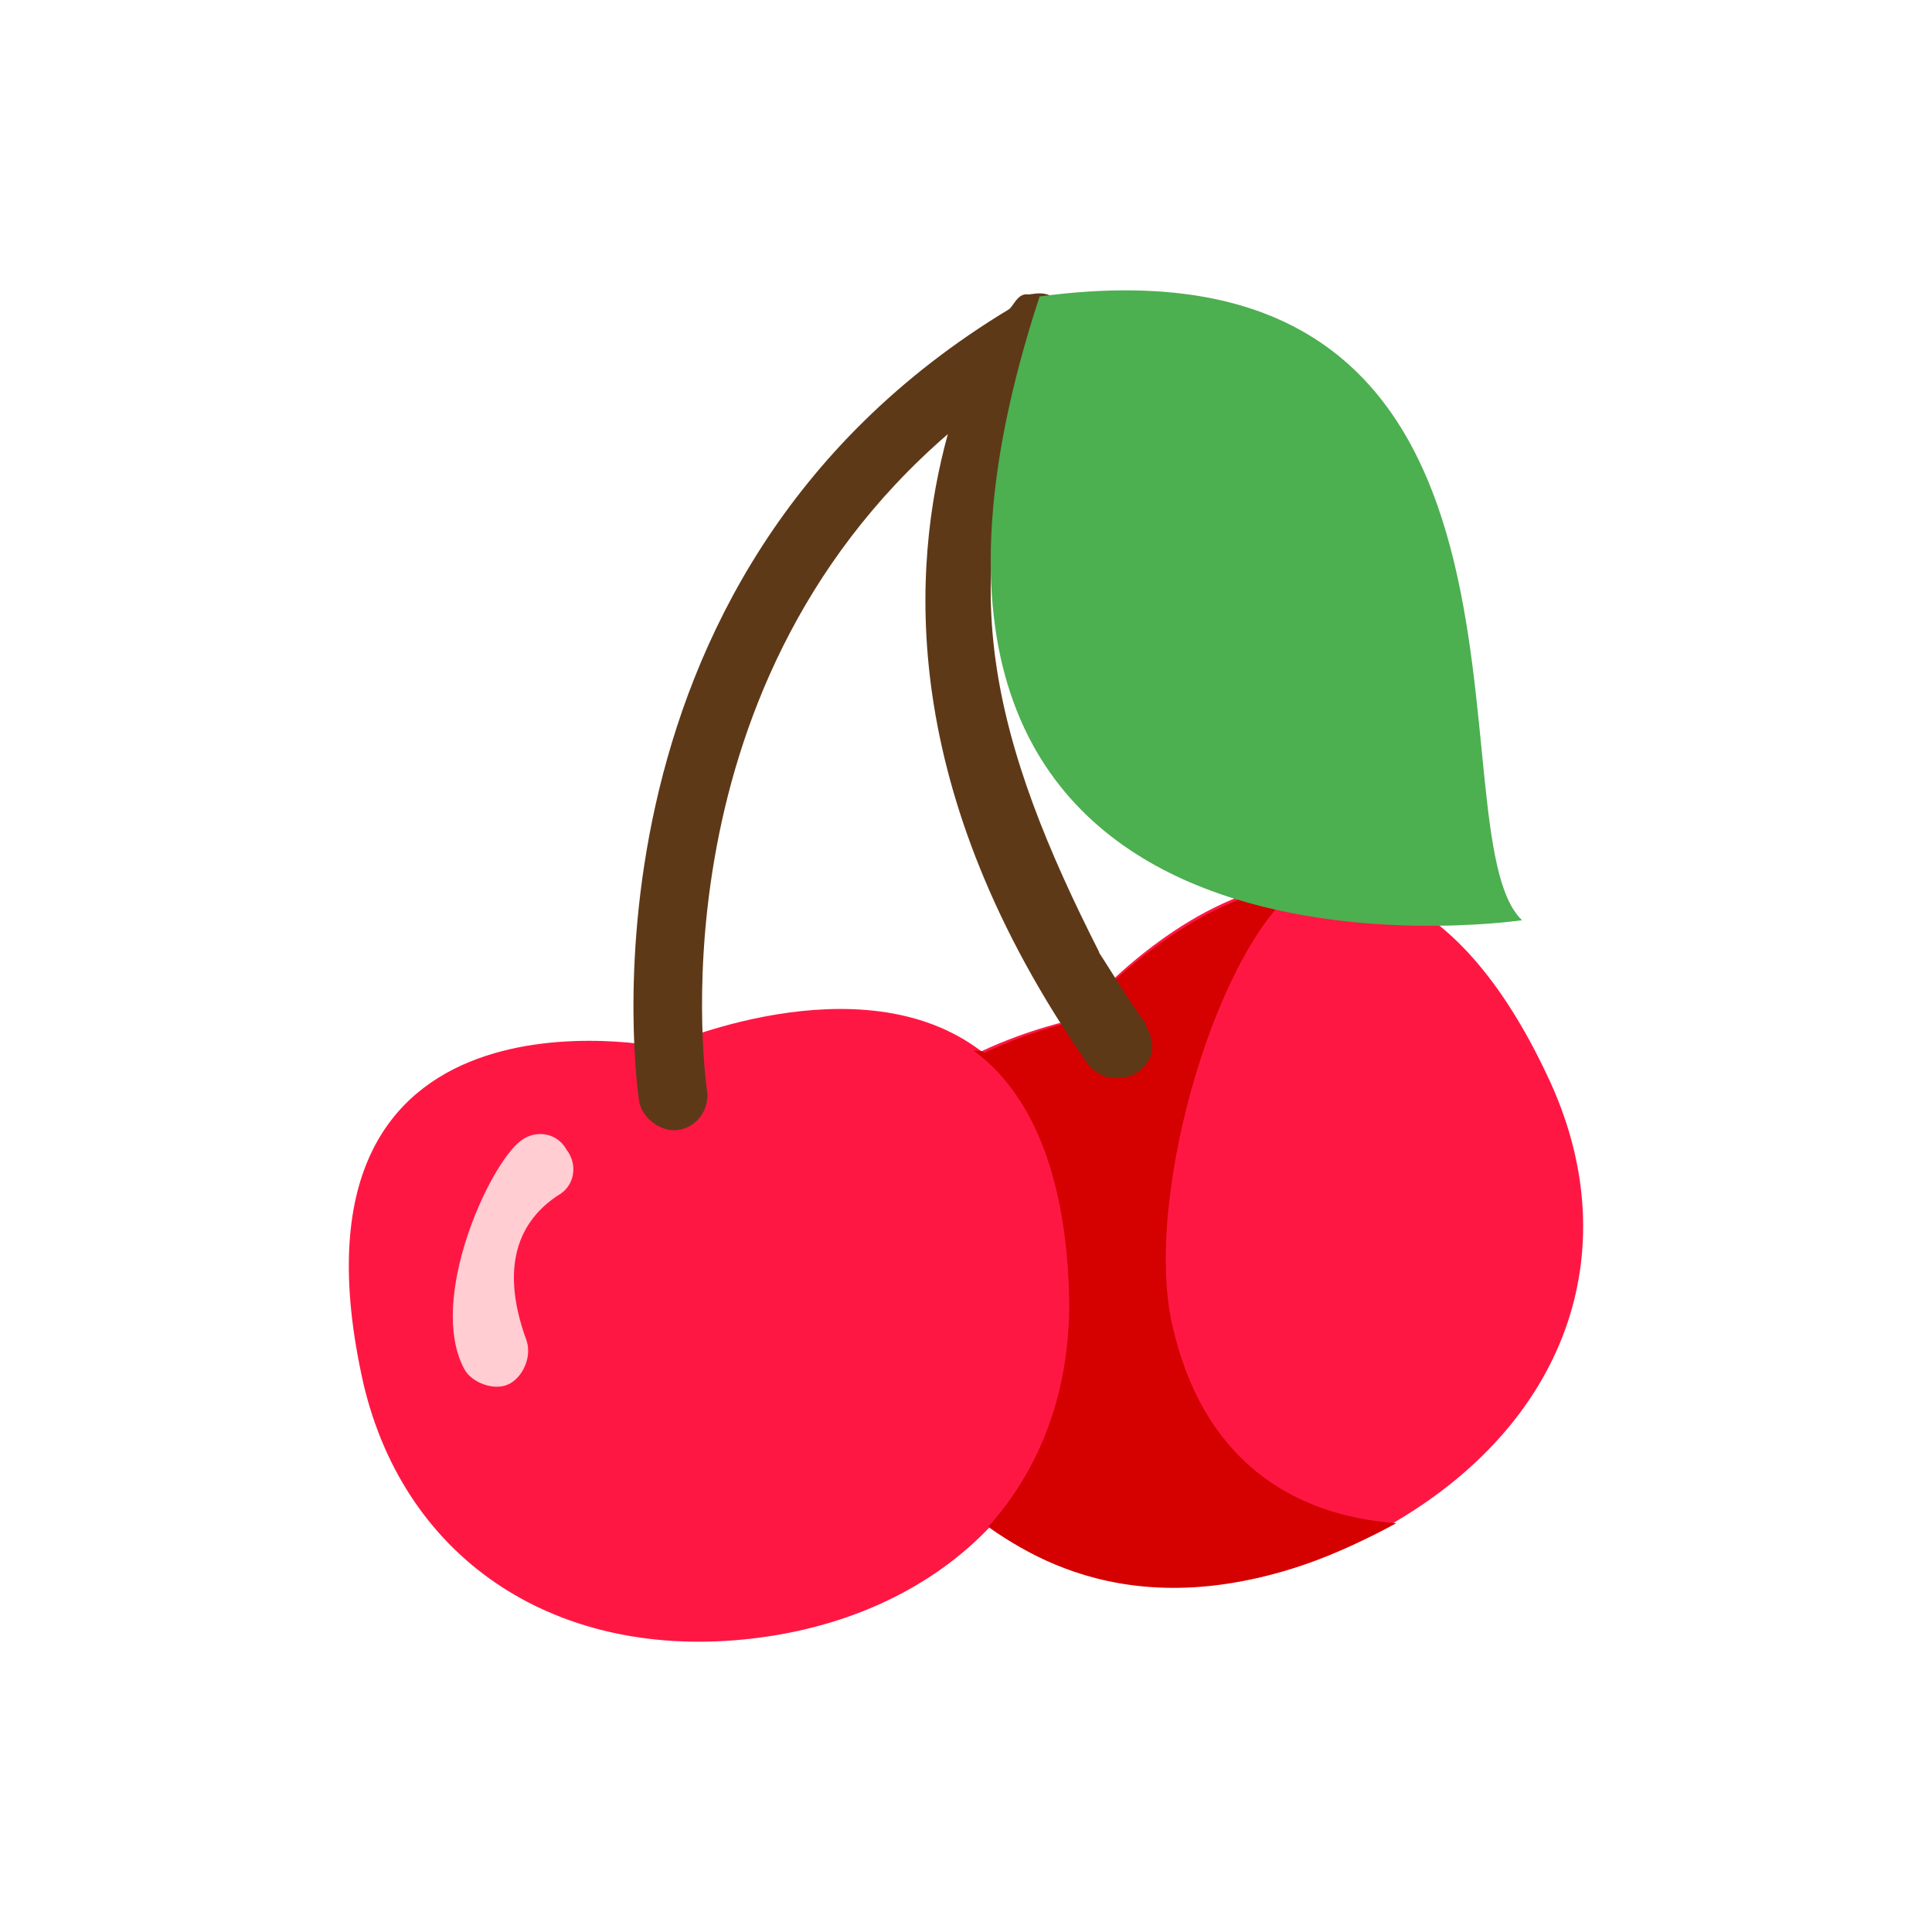
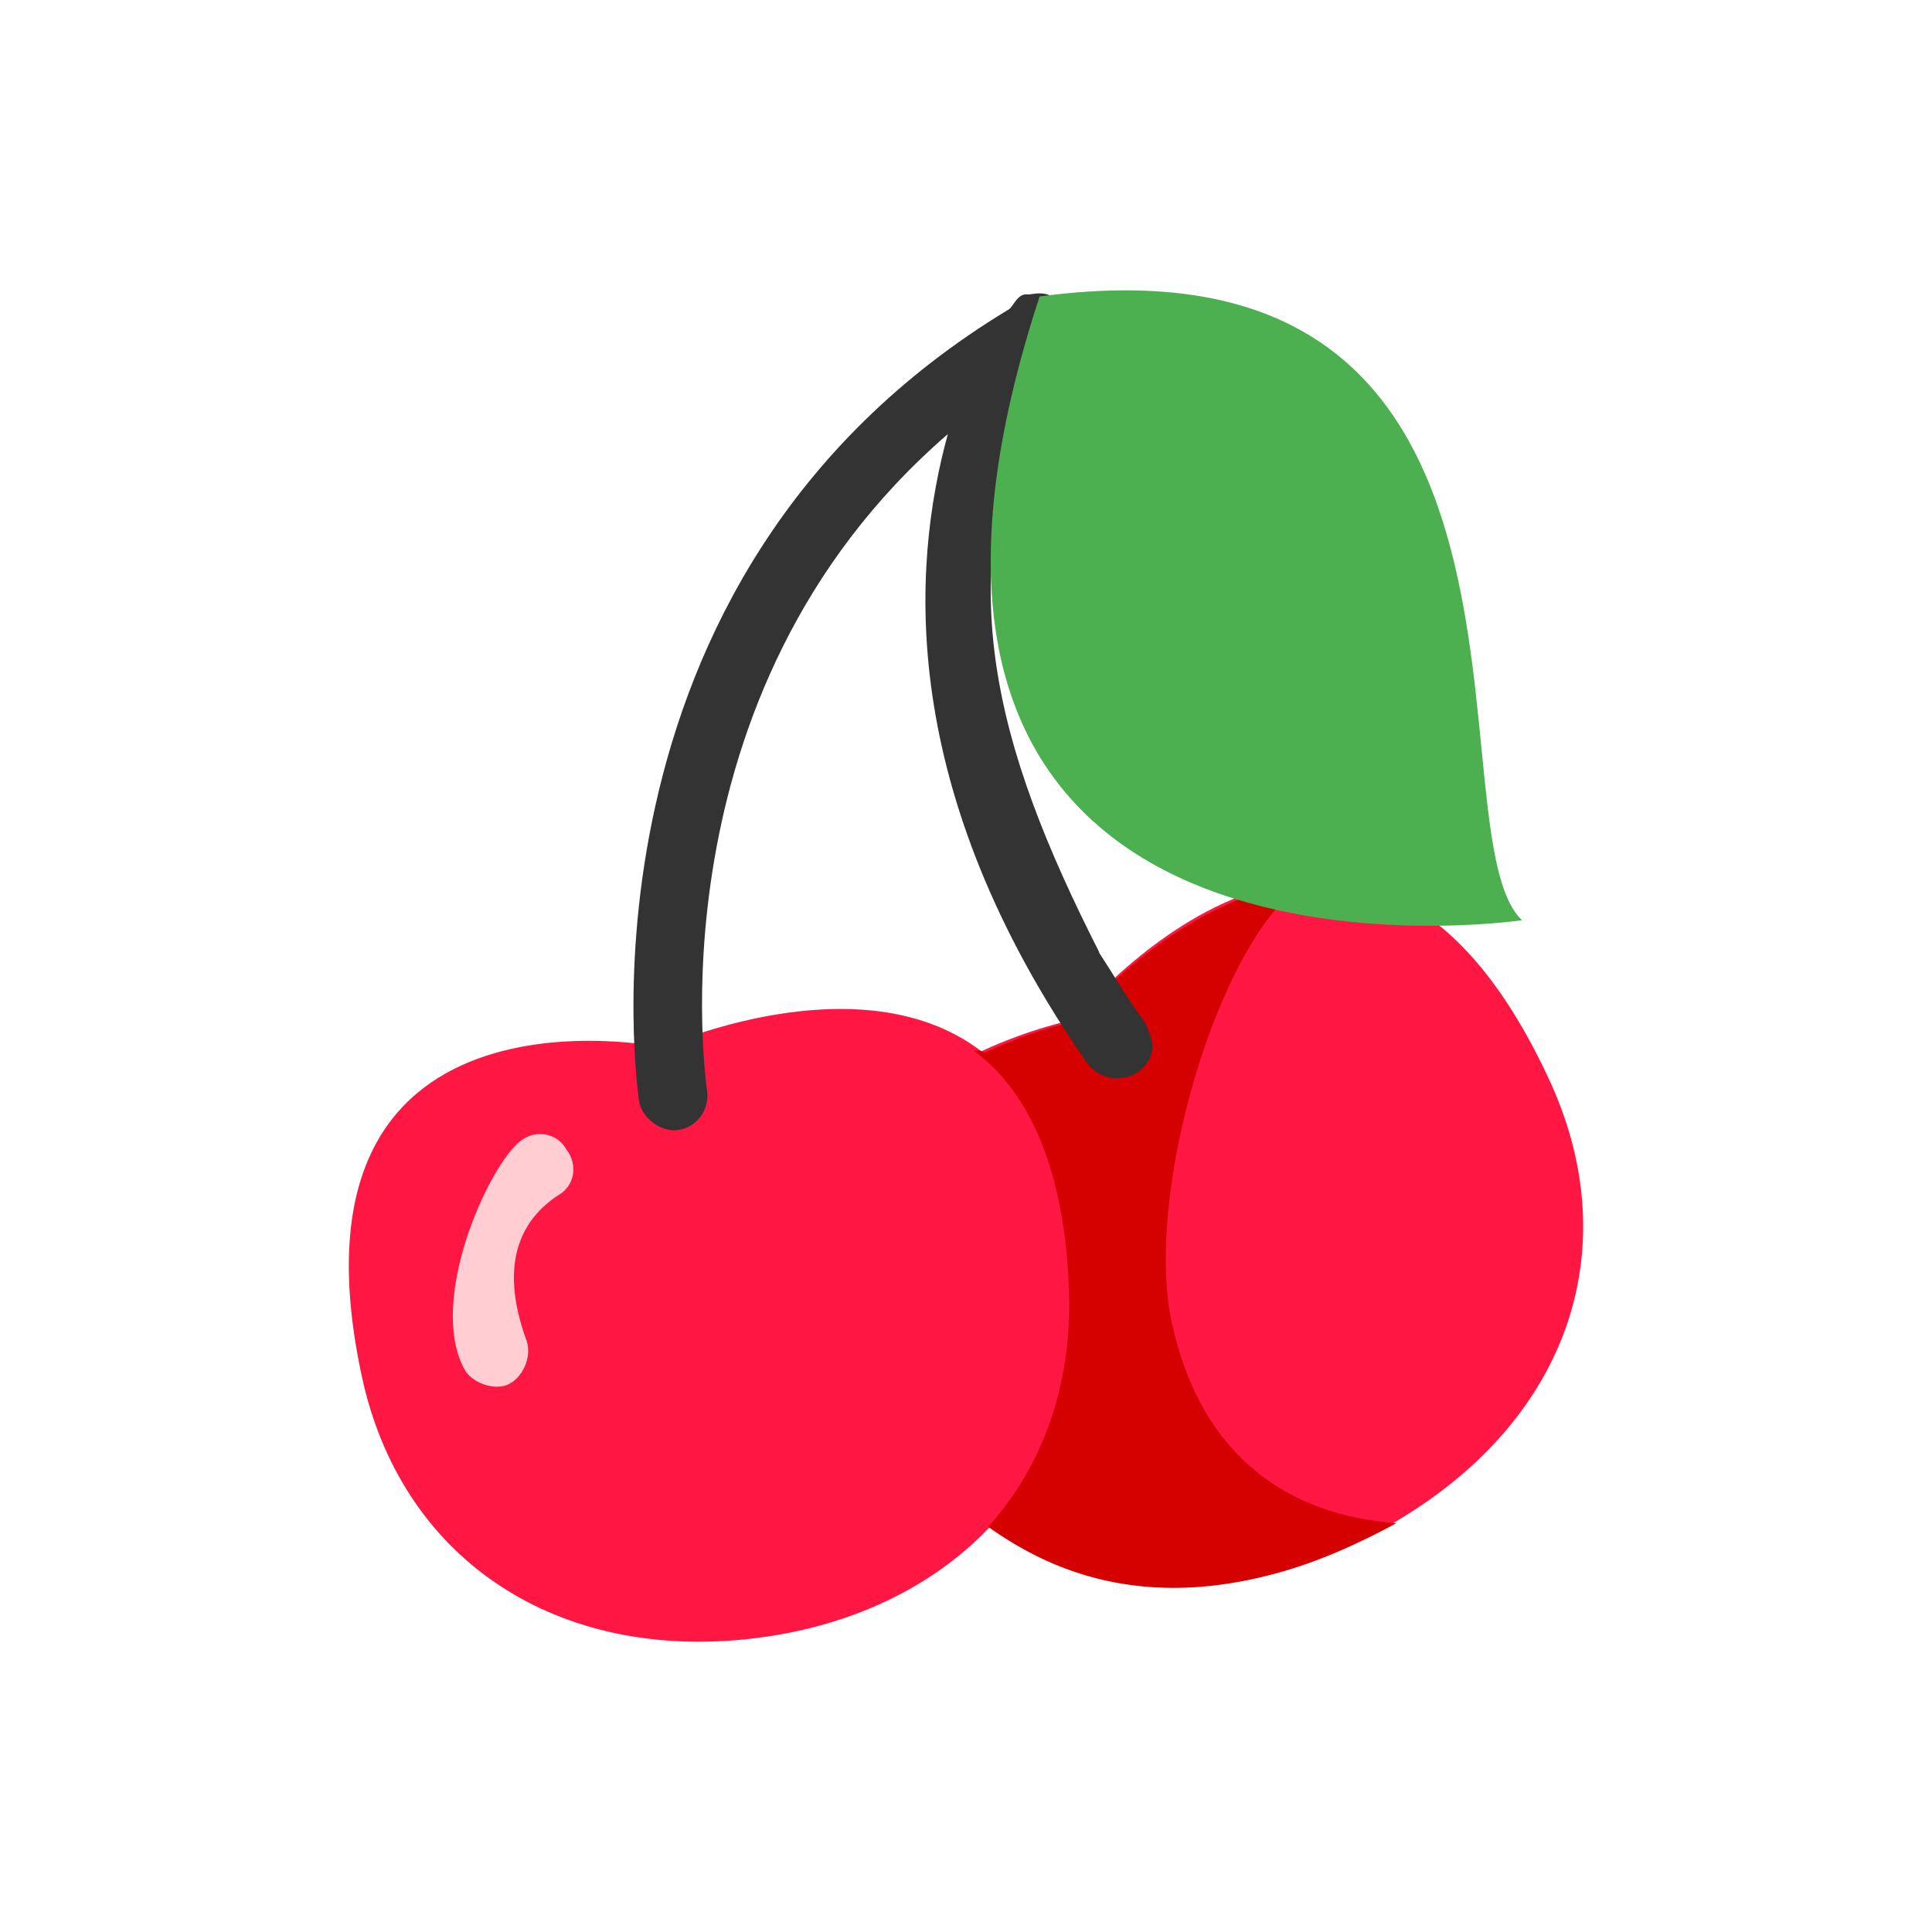
<svg xmlns="http://www.w3.org/2000/svg" version="1.1" viewBox="0 0 20 20">
  <g stroke-width="4.187">
    <path d="m16.028 11.157c-1.964-4.208-4.905-0.603-4.905-0.603s-0.455 0.09-0.964 0.329c-1.259-0.961-3.299-0.042-3.299-0.042s-4.074-0.844-3.098 3.481c0.433 1.847 2.022 2.877 4.035 2.639 1.024-0.121 1.869-0.543 2.443-1.147 1.172 0.828 2.747 0.822 4.217-0.068 1.807-1.072 2.384-2.859 1.571-4.589z" fill="#ff1744" />
    <path d="m12.134 13.712c-0.304-1.361 0.495-3.997 1.359-4.564-1.275 0.115-2.374 1.426-2.374 1.426s-0.42 0.085-0.928 0.325c-0.038-0.029-0.075-0.025-0.11-0.021 0.549 0.401 0.966 1.211 0.988 2.605 0.002 0.931-0.299 1.718-0.836 2.319 0.588 0.432 1.968 1.2 4.221-0.034-1.12-0.083-2.015-0.693-2.319-2.054z" fill="#d50000" />
    <path d="m4.806 14.172c-0.382-0.714 0.253-2.106 0.581-2.36 0.164-0.127 0.384-0.081 0.476 0.087 0.127 0.164 0.081 0.384-0.087 0.476-0.332 0.218-0.64 0.648-0.324 1.506 0.056 0.173-0.046 0.388-0.197 0.453-0.146 0.063-0.374-0.021-0.449-0.162z" fill="#ffcdd2" />
-     <path d="m11.38 9.859c-1.068-2.105-1.613-3.927-0.547-6.093 0.034-0.004 0.067-0.044 0.067-0.044 0.168-0.091 0.214-0.312 0.122-0.48-0.111-0.294-0.345-0.181-0.388-0.195-0.1-0.008-0.141 0.118-0.188 0.154-4.646 2.804-3.836 8.151-3.832 8.186 0.021 0.177 0.218 0.332 0.395 0.312 0.212-0.025 0.332-0.218 0.312-0.395-0.004-0.034-0.629-4.115 2.491-6.81-0.376 1.369-0.533 3.679 1.45 6.524 0.083 0.098 0.197 0.156 0.339 0.139 0.071-0.008 0.106-0.013 0.173-0.056 0.133-0.087 0.187-0.237 0.135-0.374-0.004-0.034-0.048-0.102-0.052-0.137-0.18-0.24-0.318-0.482-0.48-0.729z" fill="#5e3918" />
+     <path d="m11.38 9.859c-1.068-2.105-1.613-3.927-0.547-6.093 0.034-0.004 0.067-0.044 0.067-0.044 0.168-0.091 0.214-0.312 0.122-0.48-0.111-0.294-0.345-0.181-0.388-0.195-0.1-0.008-0.141 0.118-0.188 0.154-4.646 2.804-3.836 8.151-3.832 8.186 0.021 0.177 0.218 0.332 0.395 0.312 0.212-0.025 0.332-0.218 0.312-0.395-0.004-0.034-0.629-4.115 2.491-6.81-0.376 1.369-0.533 3.679 1.45 6.524 0.083 0.098 0.197 0.156 0.339 0.139 0.071-0.008 0.106-0.013 0.173-0.056 0.133-0.087 0.187-0.237 0.135-0.374-0.004-0.034-0.048-0.102-0.052-0.137-0.18-0.24-0.318-0.482-0.48-0.729z" fill="#333" />
  </g>
  <path d="m15.756 9.526c-0.96-0.913 0.648-7.216-4.994-6.457-2.486 7.573 4.994 6.457 4.994 6.457z" fill="#4caf50" stroke-width="6.005" />
</svg>
